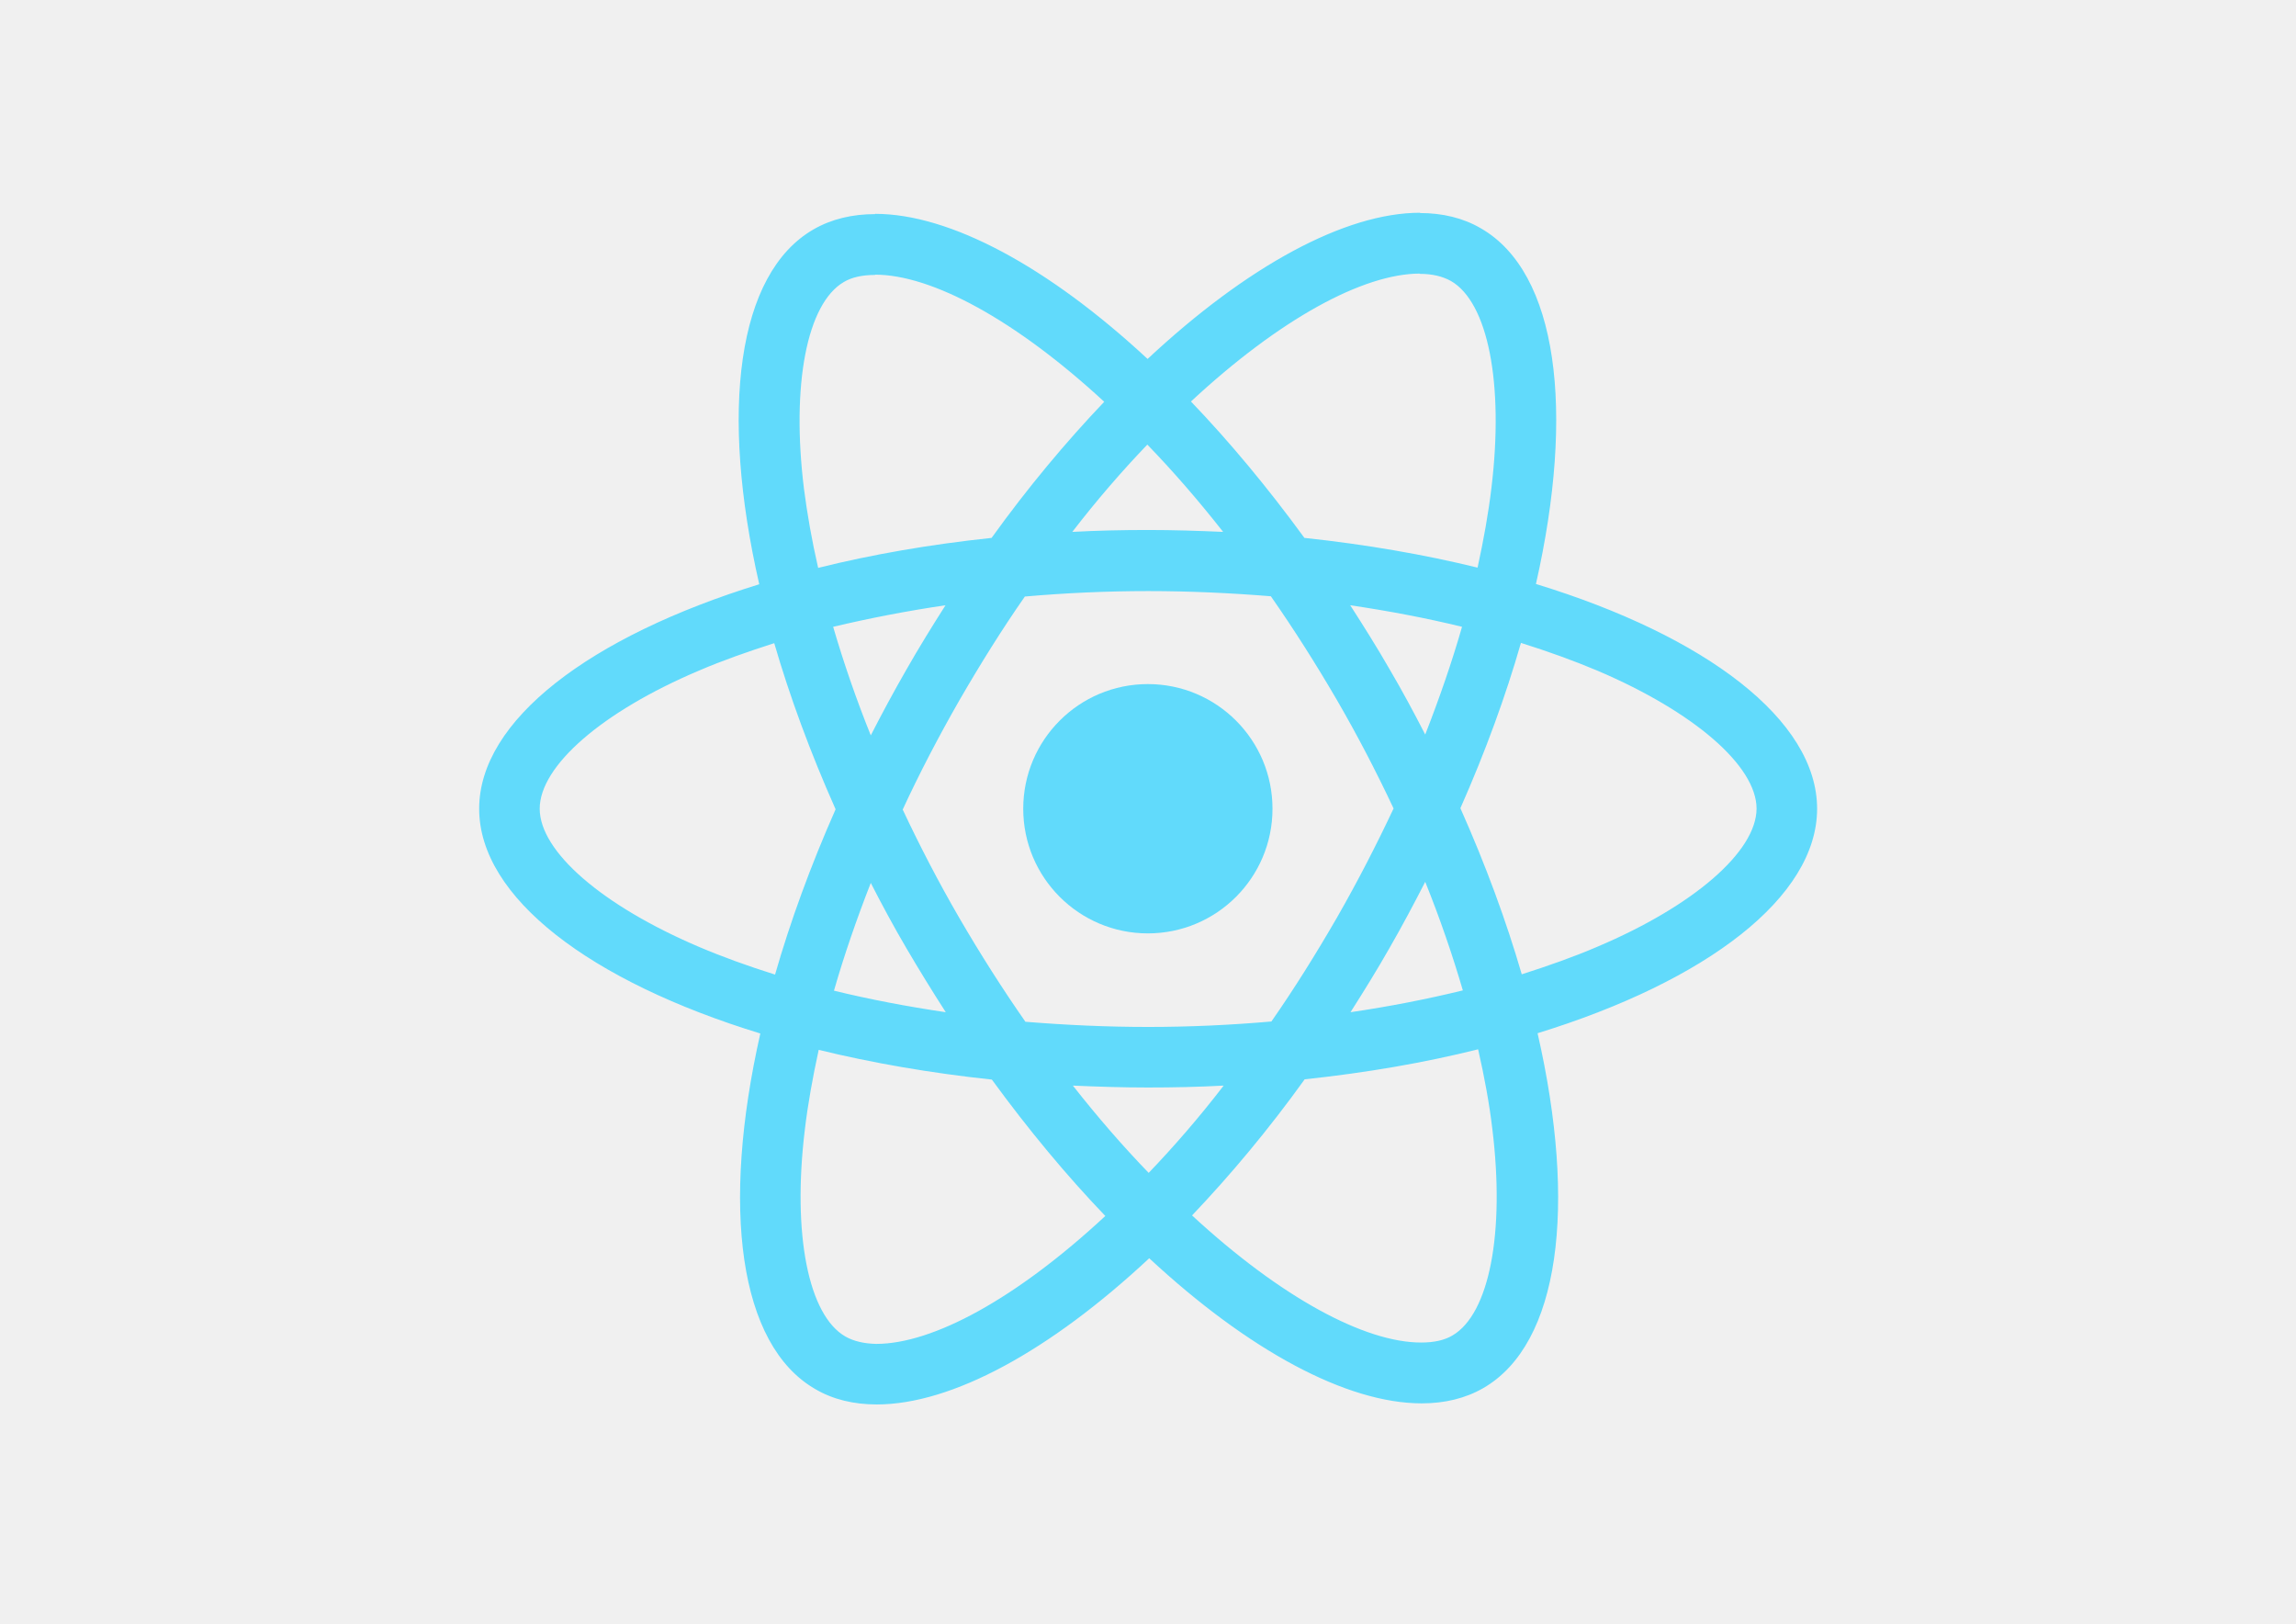
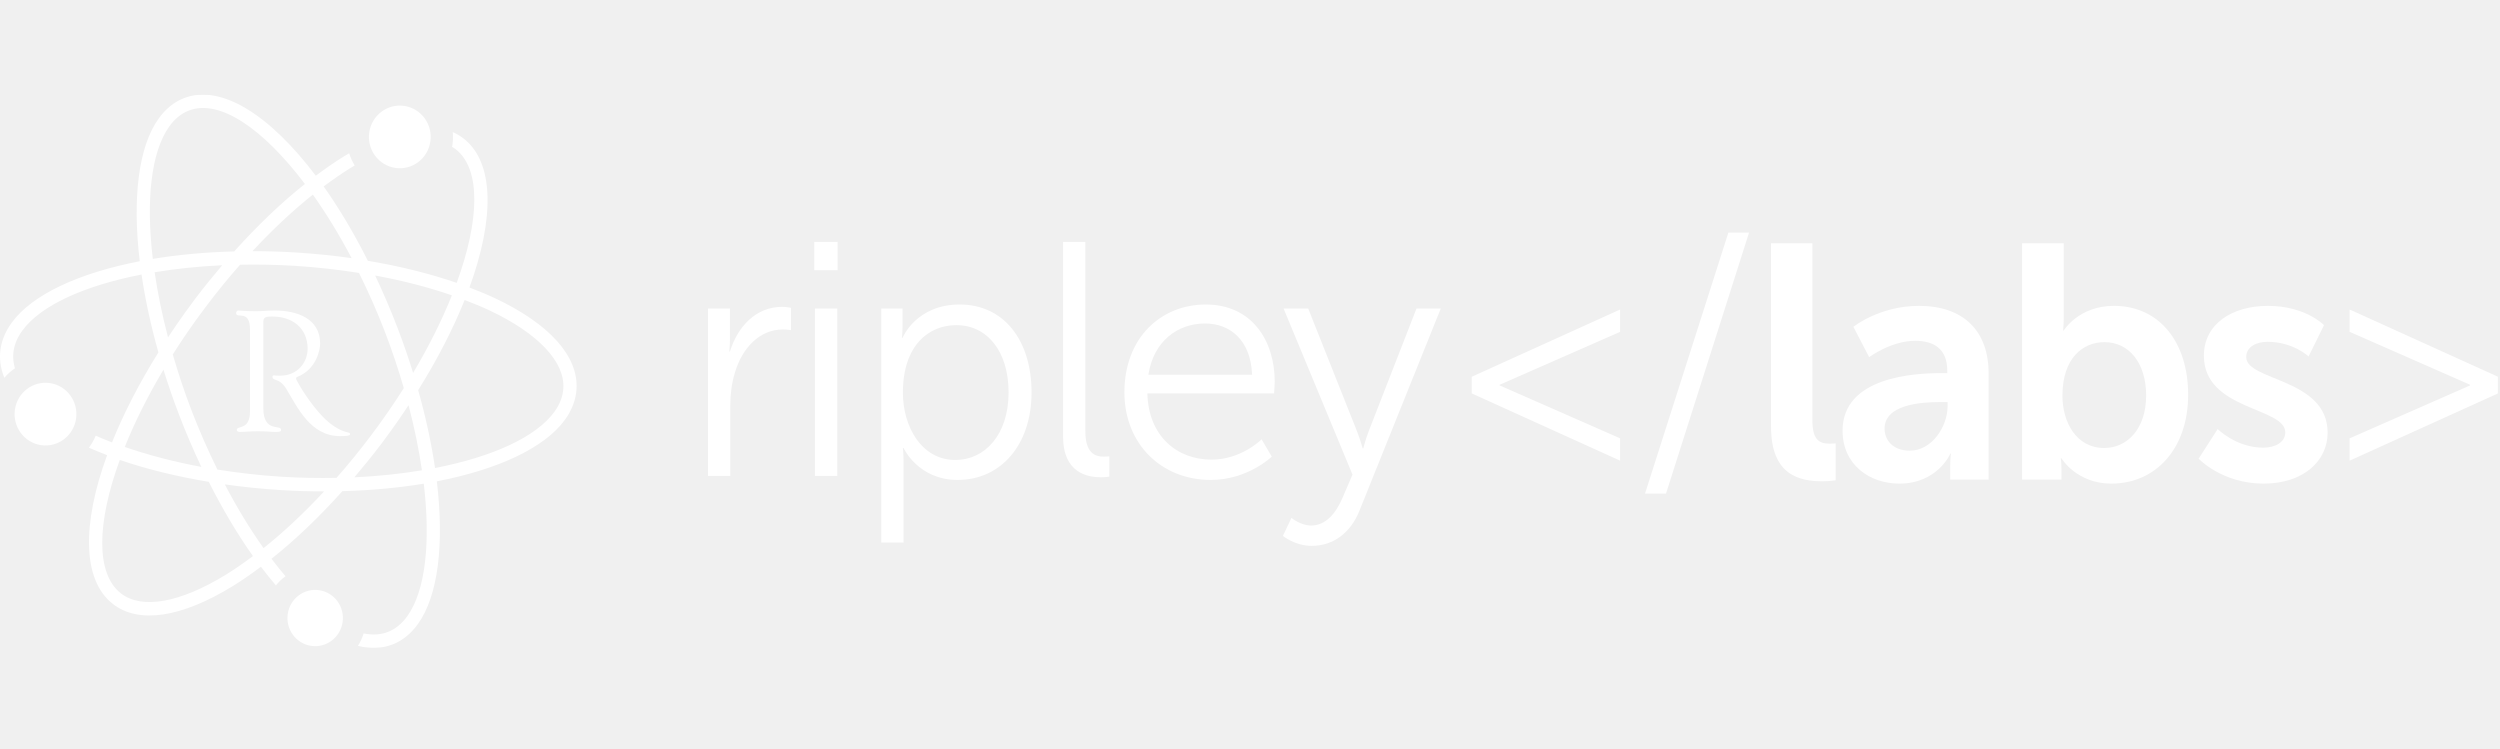
- <svg xmlns="http://www.w3.org/2000/svg" viewBox="0 0 841.9 595.3">
-   <g fill="#61DAFB">
-     <path d="M666.3 296.5c0-32.5-40.7-63.3-103.1-82.4 14.4-63.6 8-114.2-20.2-130.4-6.5-3.8-14.1-5.6-22.4-5.6v22.3c4.6 0 8.3.9 11.4 2.6 13.6 7.8 19.5 37.5 14.9 75.7-1.1 9.4-2.9 19.3-5.1 29.4-19.6-4.8-41-8.5-63.5-10.9-13.5-18.5-27.5-35.3-41.6-50 32.6-30.3 63.2-46.9 84-46.9V78c-27.5 0-63.5 19.6-99.9 53.6-36.4-33.8-72.4-53.2-99.9-53.2v22.3c20.7 0 51.4 16.5 84 46.6-14 14.7-28 31.4-41.3 49.9-22.6 2.4-44 6.1-63.6 11-2.3-10-4-19.7-5.2-29-4.7-38.2 1.1-67.9 14.6-75.8 3-1.8 6.9-2.6 11.5-2.6V78.5c-8.4 0-16 1.8-22.6 5.6-28.1 16.2-34.4 66.7-19.9 130.1-62.2 19.2-102.7 49.9-102.7 82.3 0 32.5 40.7 63.3 103.1 82.4-14.4 63.6-8 114.2 20.2 130.4 6.5 3.8 14.1 5.6 22.5 5.6 27.5 0 63.5-19.6 99.9-53.6 36.4 33.8 72.4 53.2 99.9 53.2 8.4 0 16-1.8 22.6-5.6 28.1-16.2 34.4-66.7 19.9-130.1 62-19.1 102.5-49.9 102.5-82.3zm-130.2-66.7c-3.7 12.9-8.3 26.2-13.5 39.5-4.1-8-8.4-16-13.1-24-4.6-8-9.5-15.8-14.4-23.4 14.2 2.1 27.9 4.7 41 7.9zm-45.8 106.5c-7.8 13.5-15.8 26.3-24.1 38.2-14.9 1.3-30 2-45.2 2-15.1 0-30.2-.7-45-1.9-8.3-11.9-16.4-24.6-24.2-38-7.6-13.1-14.5-26.4-20.8-39.8 6.2-13.4 13.2-26.8 20.7-39.9 7.8-13.5 15.8-26.3 24.1-38.2 14.9-1.3 30-2 45.2-2 15.1 0 30.2.7 45 1.9 8.3 11.9 16.4 24.6 24.2 38 7.6 13.1 14.5 26.4 20.8 39.8-6.3 13.4-13.2 26.8-20.7 39.9zm32.3-13c5.4 13.4 10 26.8 13.8 39.8-13.1 3.2-26.9 5.9-41.2 8 4.9-7.7 9.8-15.6 14.4-23.7 4.6-8 8.9-16.1 13-24.1zM421.2 430c-9.3-9.6-18.6-20.3-27.8-32 9 .4 18.2.7 27.5.7 9.4 0 18.7-.2 27.8-.7-9 11.7-18.3 22.4-27.5 32zm-74.4-58.9c-14.2-2.1-27.9-4.7-41-7.9 3.7-12.9 8.3-26.2 13.5-39.5 4.1 8 8.4 16 13.1 24 4.7 8 9.5 15.8 14.4 23.4zM420.7 163c9.3 9.6 18.6 20.3 27.8 32-9-.4-18.2-.7-27.5-.7-9.4 0-18.7.2-27.8.7 9-11.7 18.3-22.4 27.5-32zm-74 58.9c-4.9 7.7-9.8 15.6-14.4 23.7-4.6 8-8.9 16-13 24-5.4-13.4-10-26.8-13.8-39.8 13.1-3.1 26.9-5.8 41.2-7.9zm-90.5 125.2c-35.4-15.1-58.3-34.9-58.3-50.6 0-15.7 22.9-35.6 58.3-50.6 8.6-3.7 18-7 27.7-10.1 5.7 19.6 13.2 40 22.5 60.9-9.2 20.8-16.6 41.1-22.2 60.6-9.9-3.1-19.3-6.5-28-10.2zM310 490c-13.6-7.8-19.5-37.5-14.9-75.7 1.1-9.4 2.9-19.3 5.1-29.4 19.6 4.8 41 8.5 63.5 10.9 13.5 18.5 27.5 35.3 41.6 50-32.6 30.3-63.2 46.9-84 46.9-4.5-.1-8.3-1-11.3-2.7zm237.2-76.2c4.7 38.2-1.1 67.9-14.6 75.8-3 1.8-6.9 2.6-11.5 2.6-20.7 0-51.4-16.5-84-46.6 14-14.7 28-31.4 41.3-49.9 22.6-2.4 44-6.1 63.6-11 2.3 10.1 4.1 19.8 5.2 29.1zm38.5-66.7c-8.6 3.7-18 7-27.7 10.1-5.7-19.6-13.2-40-22.5-60.9 9.2-20.8 16.6-41.1 22.2-60.6 9.9 3.1 19.3 6.5 28.1 10.2 35.4 15.1 58.3 34.9 58.3 50.6-.1 15.7-23 35.6-58.4 50.6zM320.8 78.4z" />
-     <circle cx="420.9" cy="296.5" r="45.7" />
-     <path d="M520.5 78.1z" />
+ <svg xmlns="http://www.w3.org/2000/svg" xmlns:xlink="http://www.w3.org/1999/xlink" width="334px" height="100px" viewBox="0 0 304 68" version="1.1">
+   <defs>
+     <polygon id="path-1" points="0 67.275 303.75 67.275 303.75 1.42108547e-14 0 1.42108547e-14" />
+   </defs>
+   <g id="Page-1" stroke="none" stroke-width="1" fill="none" fill-rule="evenodd">
+     <g id="landing-ripleylabs" transform="translate(-149, -194)">
+       <g id="Group-22" transform="translate(149, 194)">
+         <g id="Group-21">
+           <path d="M86.089,26.005 L88.763,26.005 L88.763,29.608 C88.763,30.498 88.683,31.227 88.683,31.227 L88.763,31.227 C89.721,28.151 91.956,25.803 95.108,25.803 C95.667,25.803 96.186,25.924 96.186,25.924 L96.186,28.636 C96.186,28.636 95.707,28.555 95.188,28.555 C92.355,28.555 90.239,30.822 89.362,33.817 C88.962,35.113 88.803,36.489 88.803,37.785 L88.803,46.366 L86.089,46.366 L86.089,26.005 Z" id="Fill-1" fill="#FFFFFF" />
+           <mask id="mask-2" fill="white">
+             <use xlink:href="#path-1" />
+           </mask>
+           <g id="Clip-4" />
+           <path d="M99.098,46.365 L101.811,46.365 L101.811,26.005 L99.098,26.005 L99.098,46.365 Z M99.017,21.35 L101.851,21.35 L101.851,17.909 L99.017,17.909 L99.017,21.35 Z" id="Fill-3" fill="#FFFFFF" mask="url(#mask-2)" />
+           <path d="M116.179,44.423 C119.73,44.423 122.644,41.387 122.644,36.206 C122.644,31.227 120.05,28.029 116.297,28.029 C112.945,28.029 109.793,30.458 109.793,36.246 C109.793,40.335 112.028,44.423 116.179,44.423 L116.179,44.423 Z M107.158,26.005 L109.752,26.005 L109.752,27.989 C109.752,28.879 109.673,29.567 109.673,29.567 L109.752,29.567 C109.752,29.567 111.389,25.519 116.696,25.519 C122.085,25.519 125.437,29.891 125.437,36.206 C125.437,42.642 121.647,46.851 116.458,46.851 C111.629,46.851 109.873,42.966 109.873,42.966 L109.793,42.966 C109.793,42.966 109.873,43.695 109.873,44.747 L109.873,54.462 L107.158,54.462 L107.158,26.005 Z" id="Fill-5" fill="#FFFFFF" mask="url(#mask-2)" />
+           <path d="M129.266,17.909 L131.98,17.909 L131.98,40.942 C131.98,43.613 133.177,44.018 134.215,44.018 C134.574,44.018 134.894,43.978 134.894,43.978 L134.894,46.447 C134.894,46.447 134.414,46.528 133.895,46.528 C132.219,46.528 129.266,46.001 129.266,41.549 L129.266,17.909 Z" id="Fill-6" fill="#FFFFFF" mask="url(#mask-2)" />
+           <path d="M152.253,34.06 C152.094,29.81 149.539,27.827 146.546,27.827 C143.194,27.827 140.28,29.972 139.641,34.06 L152.253,34.06 Z M146.626,25.519 C152.173,25.519 155.007,29.851 155.007,34.911 C155.007,35.396 154.927,36.328 154.927,36.328 L139.522,36.328 C139.641,41.549 143.154,44.383 147.304,44.383 C150.976,44.383 153.41,41.913 153.41,41.913 L154.648,44.018 C154.648,44.018 151.734,46.852 147.224,46.852 C141.237,46.852 136.728,42.479 136.728,36.206 C136.728,29.527 141.198,25.519 146.626,25.519 L146.626,25.519 Z" id="Fill-7" fill="#FFFFFF" mask="url(#mask-2)" />
+           <path d="M157.04,51.467 C157.04,51.467 158.158,52.397 159.435,52.397 C161.19,52.397 162.428,50.94 163.226,49.079 L164.463,46.204 L156.082,26.005 L159.076,26.005 L164.982,40.86 C165.381,41.872 165.7,43.006 165.7,43.006 L165.78,43.006 C165.78,43.006 166.06,41.872 166.459,40.86 L172.246,26.005 L175.199,26.005 L165.301,50.616 C164.264,53.206 162.189,54.867 159.515,54.867 C157.439,54.867 156.002,53.652 156.002,53.652 L157.04,51.467 Z" id="Fill-8" fill="#FFFFFF" mask="url(#mask-2)" />
+           <polygon id="Fill-9" fill="#FFFFFF" mask="url(#mask-2)" points="178.963 34.305 197.002 26.128 197.002 28.841 182.356 35.277 182.356 35.359 197.002 41.794 197.002 44.506 178.963 36.329" />
+           <polygon id="Fill-10" fill="#FFFFFF" mask="url(#mask-2)" points="210.17 16.778 212.684 16.778 202.587 48.514 200.033 48.514" />
+           <path d="M215.357,18.074 L220.386,18.074 L220.386,39.609 C220.386,41.875 221.144,42.442 222.461,42.442 C222.86,42.442 223.22,42.402 223.22,42.402 L223.22,46.894 C223.22,46.894 222.461,47.016 221.623,47.016 C218.83,47.016 215.357,46.287 215.357,40.378 L215.357,18.074 Z" id="Fill-11" fill="#FFFFFF" mask="url(#mask-2)" />
+           <path d="M232.238,43.292 C234.912,43.292 236.827,40.377 236.827,37.868 L236.827,37.382 L235.949,37.382 C233.355,37.382 229.164,37.746 229.164,40.62 C229.164,41.996 230.162,43.292 232.238,43.292 M236.109,33.861 L236.788,33.861 L236.788,33.577 C236.788,30.865 235.111,29.934 232.876,29.934 C229.962,29.934 227.289,31.917 227.289,31.917 L225.373,28.234 C225.373,28.234 228.526,25.684 233.355,25.684 C238.703,25.684 241.816,28.679 241.816,33.9 L241.816,46.814 L237.147,46.814 L237.147,45.113 C237.147,44.303 237.226,43.656 237.226,43.656 L237.147,43.656 C237.186,43.656 235.59,47.299 230.96,47.299 C227.329,47.299 224.056,44.992 224.056,40.863 C224.056,34.305 232.796,33.861 236.109,33.861" id="Fill-12" fill="#FFFFFF" mask="url(#mask-2)" />
+           <path d="M255.862,42.968 C258.656,42.968 260.971,40.66 260.971,36.573 C260.971,32.646 258.896,30.096 255.902,30.096 C253.268,30.096 250.793,32.039 250.793,36.613 C250.793,39.811 252.47,42.968 255.862,42.968 L255.862,42.968 Z M245.885,18.074 L250.954,18.074 L250.954,26.938 C250.954,27.95 250.874,28.679 250.874,28.679 L250.954,28.679 C250.954,28.679 252.75,25.683 257.06,25.683 C262.567,25.683 266.08,30.096 266.08,36.491 C266.08,43.049 262.128,47.299 256.741,47.299 C252.51,47.299 250.675,44.223 250.675,44.223 L250.594,44.223 C250.594,44.223 250.675,44.83 250.675,45.64 L250.675,46.813 L245.885,46.813 L245.885,18.074 Z" id="Fill-13" fill="#FFFFFF" mask="url(#mask-2)" />
+           <path d="M269.669,40.661 C269.669,40.661 271.904,42.928 275.216,42.928 C276.653,42.928 277.891,42.28 277.891,41.065 C277.891,37.989 267.992,38.394 267.992,31.755 C267.992,27.91 271.385,25.684 275.775,25.684 C280.364,25.684 282.599,28.031 282.599,28.031 L280.723,31.837 C280.723,31.837 278.848,30.055 275.736,30.055 C274.418,30.055 273.142,30.623 273.142,31.917 C273.142,34.832 283.039,34.468 283.039,41.106 C283.039,44.547 280.086,47.299 275.256,47.299 C270.187,47.299 267.354,44.263 267.354,44.263 L269.669,40.661 Z" id="Fill-14" fill="#FFFFFF" mask="url(#mask-2)" />
+           <polygon id="Fill-15" fill="#FFFFFF" mask="url(#mask-2)" points="285.71 41.794 300.358 35.359 300.358 35.277 285.71 28.841 285.71 26.128 303.749 34.305 303.749 36.329 285.71 44.506" />
+           <path d="M68.502,35.709 C68.445,36.683 68.082,37.642 67.424,38.556 L67.423,38.557 C65.192,41.648 59.844,44.05 52.902,45.404 C52.461,42.392 51.774,39.21 50.849,35.935 C53.215,32.15 55.11,28.443 56.5,24.971 C57.547,25.369 58.565,25.785 59.514,26.232 C65.421,29.015 68.697,32.47 68.502,35.709 M48.358,28.403 C47.504,26.168 46.584,24.03 45.619,21.994 C48.961,22.606 52.096,23.422 54.949,24.404 C53.748,27.407 52.163,30.594 50.234,33.834 C49.678,32.037 49.055,30.225 48.358,28.403 M43.09,46.534 C44.211,45.212 45.319,43.852 46.394,42.428 C46.788,41.904 47.176,41.378 47.554,40.853 L47.556,40.851 C48.297,39.82 49.005,38.79 49.679,37.766 C50.396,40.493 50.937,43.15 51.306,45.679 C48.734,46.11 45.975,46.401 43.09,46.534 M40.919,46.598 C38.752,46.639 36.536,46.606 34.283,46.465 C31.58,46.3 28.961,45.993 26.437,45.59 C25.294,43.265 24.22,40.829 23.248,38.289 C22.39,36.048 21.654,33.807 21.011,31.596 C21.895,30.194 22.844,28.786 23.853,27.384 C24.225,26.869 24.605,26.351 24.991,25.84 C26.349,24.034 27.755,22.31 29.191,20.681 C31.358,20.64 33.574,20.676 35.826,20.815 C38.507,20.982 41.124,21.28 43.653,21.678 C44.799,23.99 45.884,26.427 46.862,28.99 C47.719,31.231 48.459,33.469 49.103,35.682 C47.889,37.604 46.559,39.53 45.12,41.439 C43.763,43.245 42.356,44.97 40.919,46.598 M32.047,55.14 C30.397,52.818 28.811,50.212 27.339,47.393 C29.542,47.704 31.828,47.941 34.187,48.087 C35.958,48.201 37.698,48.243 39.413,48.243 C36.993,50.847 34.513,53.182 32.047,55.14 M27.479,58.367 C21.906,61.789 17.256,62.624 14.712,60.652 C11.611,58.249 11.78,52.042 14.566,44.419 C17.785,45.528 21.44,46.423 25.388,47.083 C27.055,50.381 28.859,53.435 30.76,56.111 C29.659,56.933 28.561,57.703 27.479,58.367 M19.876,33.444 C20.433,35.241 21.058,37.056 21.754,38.876 C22.597,41.081 23.51,43.215 24.483,45.267 C21.11,44.639 17.985,43.81 15.172,42.843 C16.373,39.849 17.956,36.672 19.876,33.444 M27.022,20.745 C25.9,22.066 24.791,23.425 23.717,24.85 C23.324,25.373 22.937,25.9 22.558,26.424 C21.816,27.456 21.109,28.487 20.431,29.512 C19.717,26.782 19.174,24.127 18.804,21.598 C21.378,21.17 24.136,20.878 27.022,20.745 M20.592,3.857 C21.251,2.941 22.038,2.299 22.932,1.947 C26.684,0.468 31.997,4.135 37.078,10.86 C34.189,13.157 31.284,15.934 28.479,19.065 C24.984,19.155 21.653,19.463 18.581,19.972 C17.736,12.851 18.366,6.951 20.592,3.857 M42.755,19.882 C40.536,19.567 38.251,19.334 35.924,19.19 C34.154,19.082 32.413,19.032 30.697,19.034 C33.112,16.438 35.583,14.114 38.046,12.155 C39.67,14.446 41.262,17.046 42.755,19.882 M60.191,24.755 C59.21,24.293 58.162,23.864 57.086,23.452 C60.149,15.055 60.114,8.235 56.371,5.334 C55.967,5.02 55.526,4.761 55.055,4.554 C55.099,5.054 55.094,5.564 55.02,6.081 C55.008,6.167 54.986,6.25 54.971,6.336 C55.118,6.424 55.262,6.52 55.398,6.626 C58.502,9.03 58.324,15.251 55.534,22.889 C52.257,21.757 48.612,20.855 44.733,20.204 C43.042,16.842 41.231,13.802 39.357,11.163 C40.458,10.345 41.553,9.573 42.632,8.91 C42.8,8.807 42.966,8.712 43.132,8.613 C42.848,8.152 42.623,7.654 42.459,7.13 C42.24,7.258 42.022,7.384 41.801,7.52 C40.678,8.211 39.541,9.01 38.4,9.858 C32.819,2.47 26.862,-1.343 22.353,0.431 C21.168,0.897 20.142,1.726 19.298,2.899 C16.816,6.346 16.086,12.66 16.993,20.256 C9.585,21.692 3.881,24.316 1.398,27.765 C0.555,28.937 0.089,30.181 0.011,31.468 C-0.049,32.47 0.133,33.461 0.528,34.429 C0.907,33.987 1.342,33.601 1.819,33.274 C1.65,32.708 1.575,32.139 1.61,31.568 C1.669,30.596 2.033,29.64 2.692,28.724 C4.919,25.631 10.267,23.227 17.211,21.875 C17.652,24.883 18.338,28.068 19.262,31.342 C16.905,35.123 15.011,38.823 13.619,42.287 C12.929,42.026 12.276,41.752 11.639,41.472 C11.42,41.997 11.144,42.487 10.81,42.93 C11.525,43.242 12.259,43.547 13.024,43.839 C9.959,52.229 10,59.045 13.739,61.943 C16.878,64.377 22.053,63.602 28.311,59.758 C29.439,59.067 30.582,58.261 31.729,57.405 C32.328,58.199 32.937,58.952 33.55,59.676 C33.89,59.255 34.28,58.88 34.715,58.561 C34.142,57.883 33.574,57.178 33.013,56.436 C35.911,54.137 38.823,51.353 41.634,48.215 C45.126,48.121 48.457,47.813 51.532,47.307 C52.374,54.427 51.749,60.331 49.523,63.423 C48.865,64.337 48.075,64.98 47.179,65.332 C46.294,65.68 45.296,65.732 44.217,65.515 C44.051,66.058 43.817,66.566 43.523,67.029 C45.043,67.403 46.469,67.355 47.762,66.847 C48.946,66.379 49.97,65.549 50.814,64.379 C53.297,60.928 54.027,54.617 53.12,47.021 C60.529,45.587 66.232,42.959 68.715,39.51 L68.715,39.509 C69.558,38.339 70.026,37.094 70.104,35.808 C70.343,31.808 66.824,27.882 60.191,24.755" id="Fill-16" fill="#FFFFFF" mask="url(#mask-2)" />
+           <path d="M44.9,4.595 C44.602,6.677 46.026,8.611 48.079,8.912 C50.132,9.214 52.037,7.77 52.334,5.688 C52.632,3.604 51.209,1.672 49.155,1.37 C47.103,1.068 45.198,2.512 44.9,4.595" id="Fill-17" fill="#FFFFFF" mask="url(#mask-2)" />
+           <path d="M34.989,63.154 C34.722,65.024 36,66.759 37.843,67.029 C39.685,67.3 41.396,66.004 41.662,64.134 C41.93,62.264 40.652,60.53 38.809,60.258 C36.967,59.988 35.256,61.284 34.989,63.154" id="Fill-18" fill="#FFFFFF" mask="url(#mask-2)" />
+           <path d="M1.813,38.301 C1.516,40.385 2.94,42.319 4.994,42.621 C7.048,42.922 8.954,41.478 9.251,39.395 C9.549,37.31 8.126,35.376 6.071,35.074 C4.017,34.773 2.111,36.217 1.813,38.301" id="Fill-19" fill="#FFFFFF" mask="url(#mask-2)" />
+           <path d="M42.557,41.236 C42.557,41.137 42.433,41.107 42.433,41.107 C41.193,40.873 40.034,39.998 39.158,39.067 C37.726,37.544 36.521,35.608 36.056,34.703 C35.917,34.378 36.115,34.343 36.115,34.343 L36.112,34.34 C38.529,33.396 38.929,30.946 38.929,30.277 C38.929,27.169 36.03,26.251 33.419,26.251 C32.433,26.251 32.104,26.335 31.077,26.335 C29.885,26.335 29.166,26.251 28.981,26.251 C28.816,26.251 28.713,26.398 28.713,26.565 C28.713,27.316 30.398,26.042 30.398,28.546 L30.398,38.534 C30.398,40.848 28.795,40.202 28.795,40.765 C28.795,40.953 29.001,41.016 29.124,41.016 C29.72,41.016 30.398,40.933 31.364,40.933 C32.577,40.933 32.886,41.016 33.585,41.016 C34.098,41.016 34.18,40.911 34.18,40.765 C34.18,40.057 32.022,41.141 32.022,38.138 L32.022,27.607 C32.022,26.982 32.475,26.982 33.133,26.982 C35.496,26.982 37.367,28.316 37.407,30.839 C37.435,32.55 36.174,34.173 34.078,34.173 C33.337,34.173 33.499,34.13 33.336,34.13 C33.233,34.13 33.13,34.171 33.13,34.317 C33.13,34.507 33.281,34.607 33.46,34.659 C33.692,34.76 34.22,34.846 34.771,35.705 L34.773,35.705 C36.174,38.034 37.751,41.523 41.347,41.523 C42.692,41.523 42.557,41.359 42.557,41.236" id="Fill-20" fill="#FFFFFF" mask="url(#mask-2)" />
+         </g>
+       </g>
+     </g>
  </g>
</svg>
